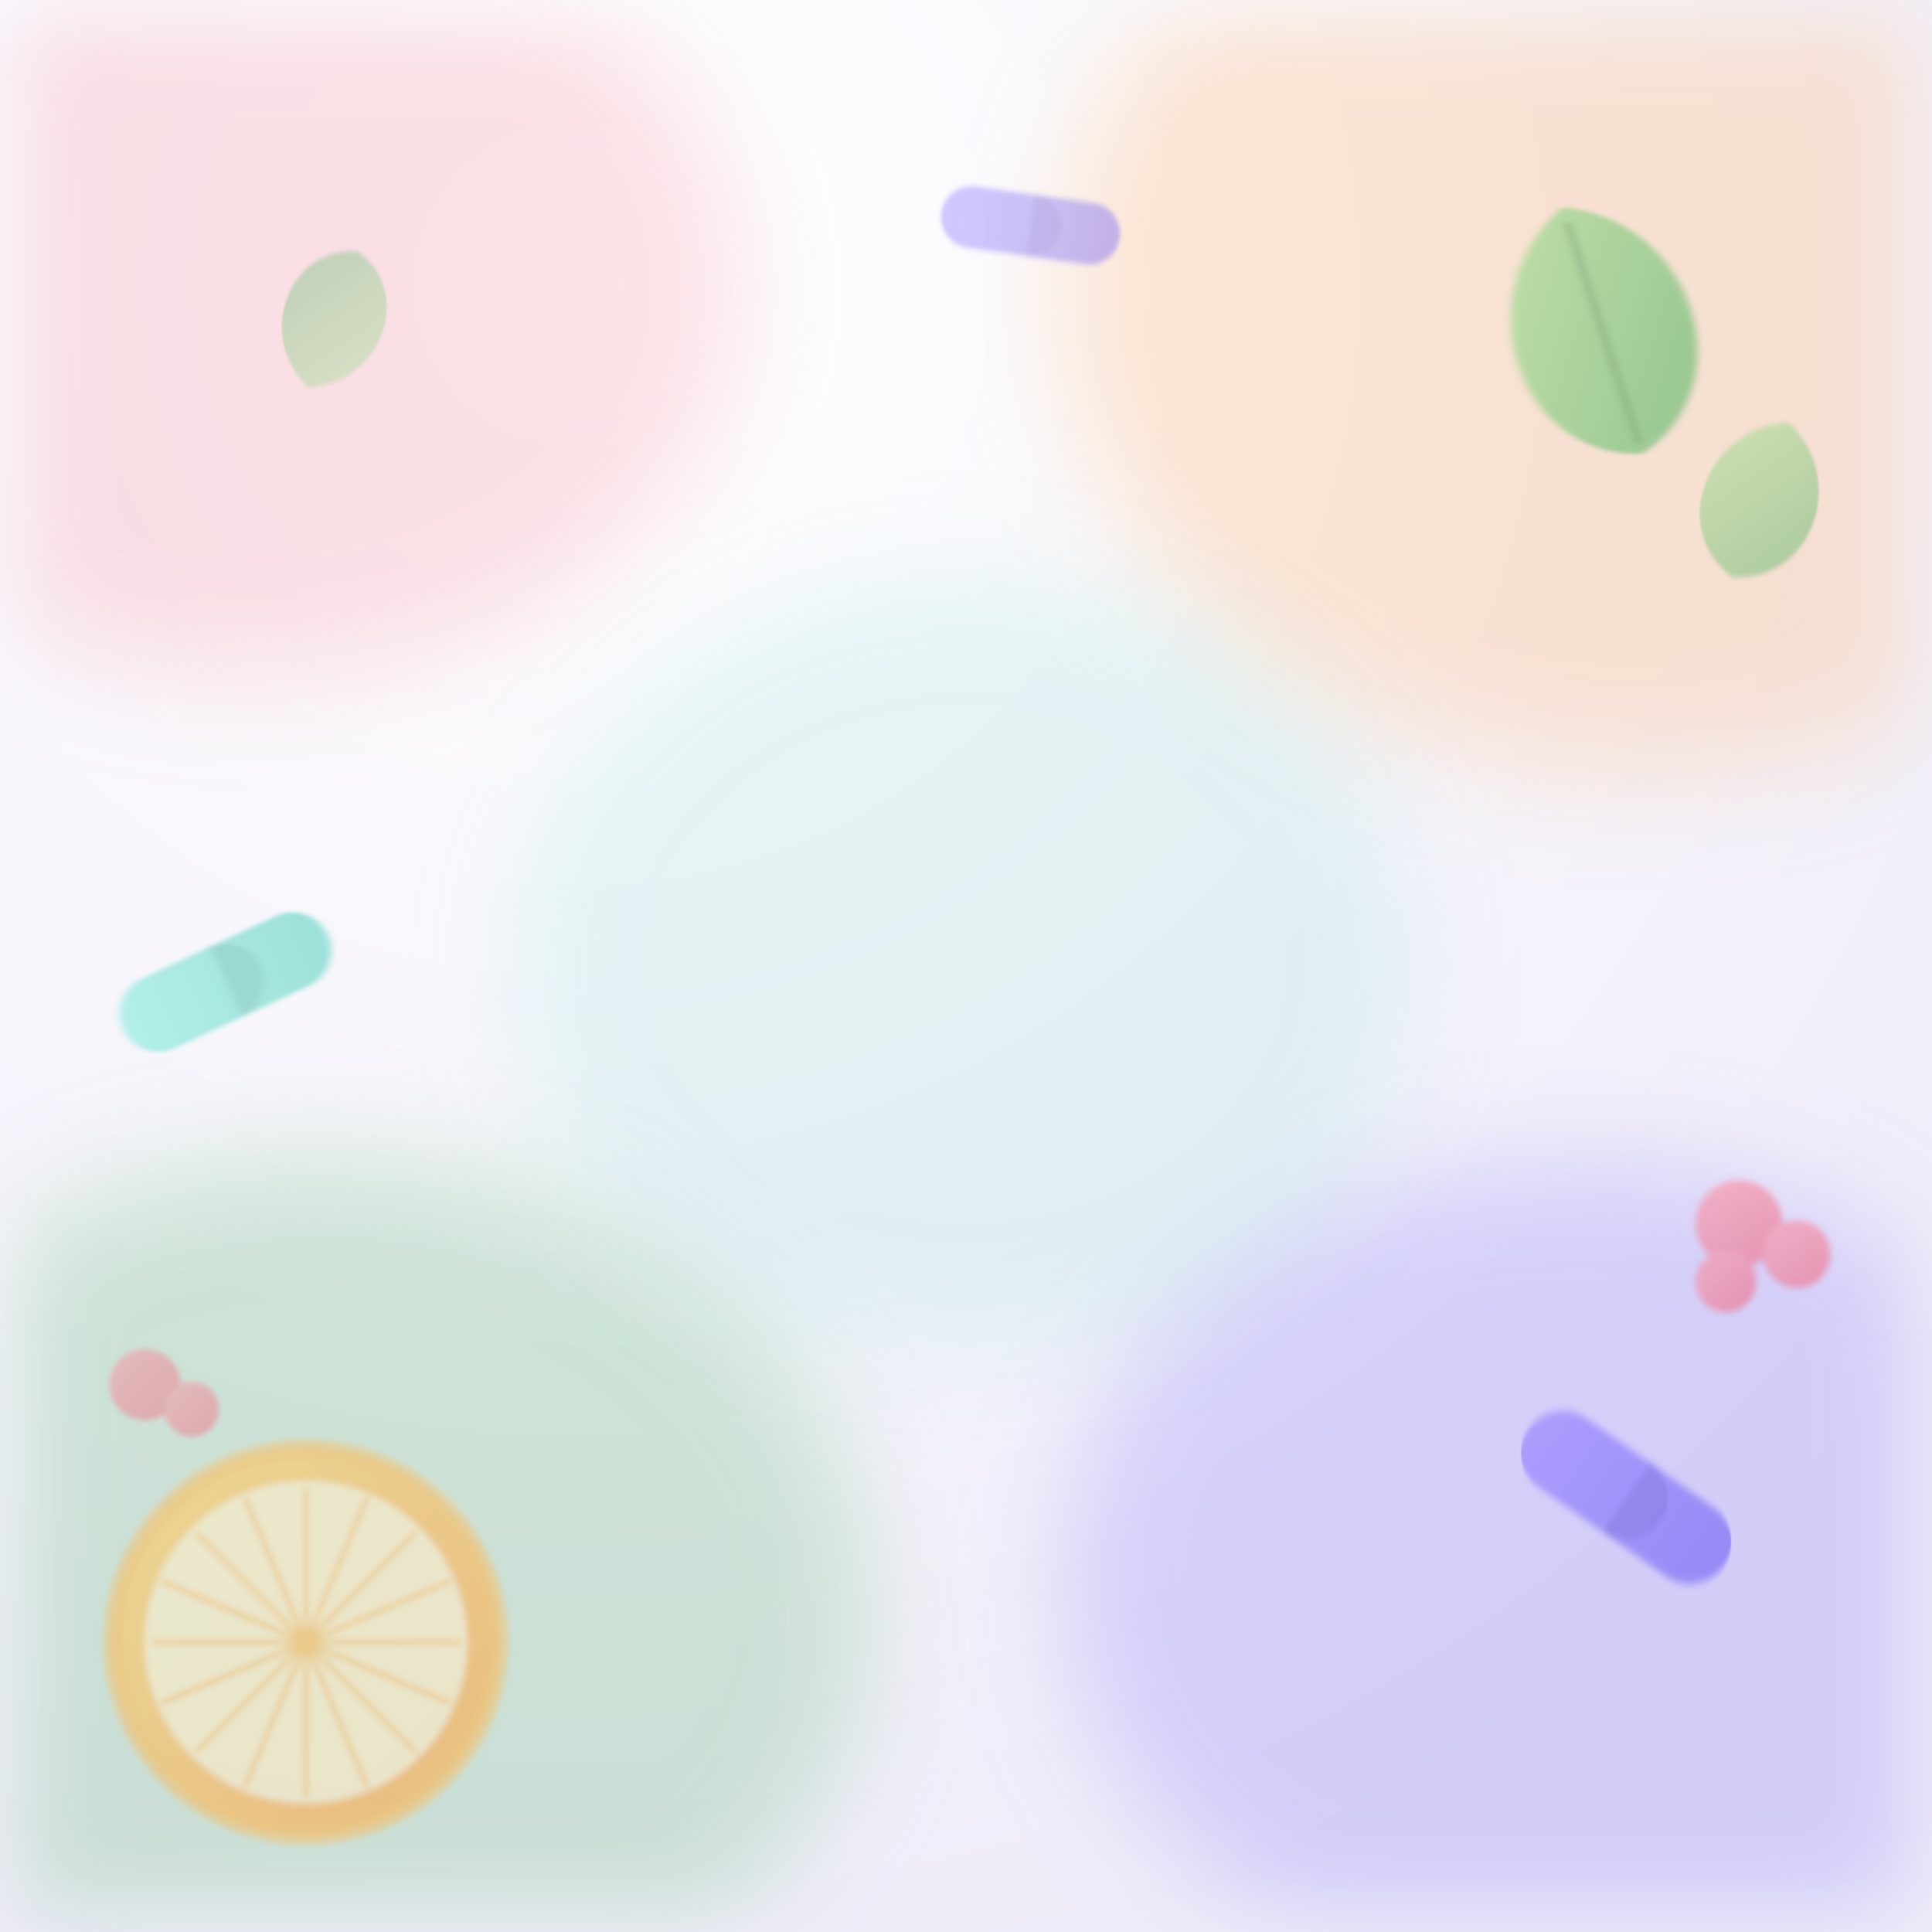
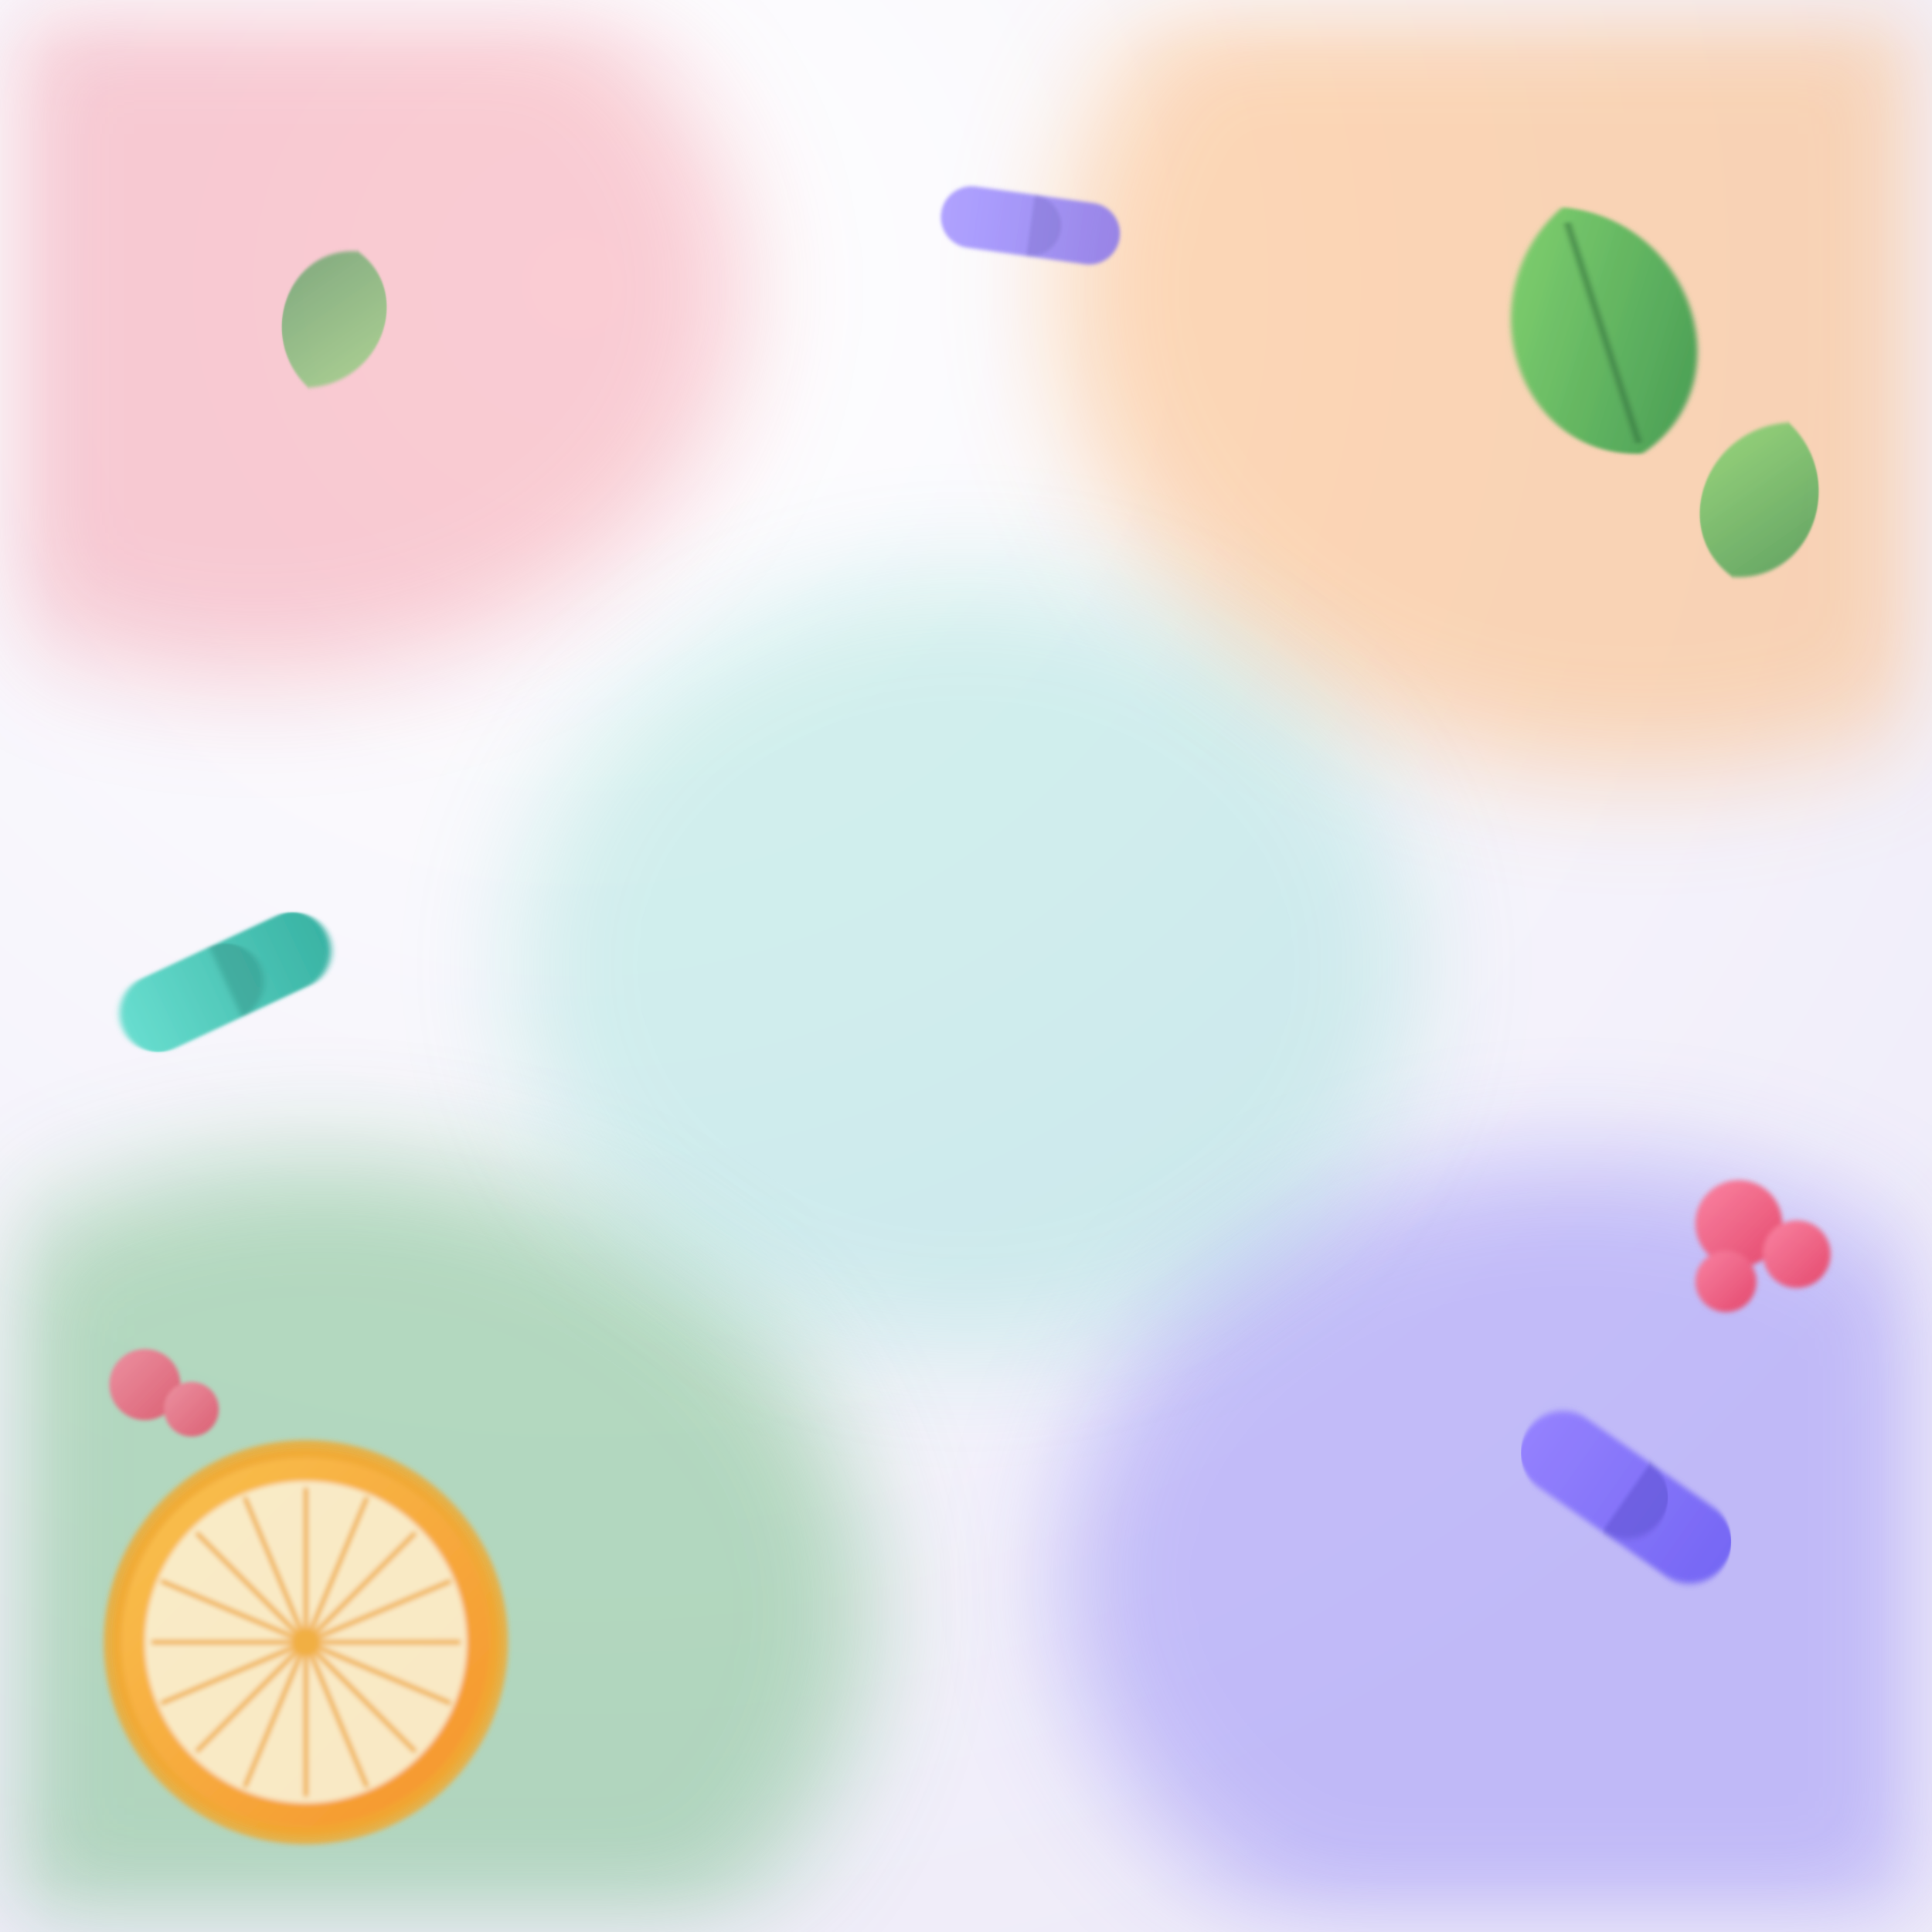
<svg xmlns="http://www.w3.org/2000/svg" viewBox="0 0 1200 1200">
  <defs>
    <radialGradient id="baseGlow" cx="30%" cy="15%" r="90%">
      <stop offset="0%" stop-color="#ffffff" />
      <stop offset="100%" stop-color="#efecf9" />
    </radialGradient>
    <linearGradient id="leafGrad" x1="0" y1="0" x2="1" y2="1">
-       <stop offset="0%" stop-color="#9ee08a" />
-       <stop offset="100%" stop-color="#4fae63" />
+       <stop offset="0%" stop-color="#7bd66a" />
+       <stop offset="100%" stop-color="#2f9147" />
    </linearGradient>
    <linearGradient id="orangeGrad" x1="0" y1="0" x2="1" y2="1">
-       <stop offset="0%" stop-color="#ffd166" />
-       <stop offset="100%" stop-color="#ff9f43" />
+       <stop offset="0%" stop-color="#ffc247" />
+       <stop offset="100%" stop-color="#fb8c1e" />
    </linearGradient>
    <linearGradient id="berryGrad" x1="0" y1="0" x2="1" y2="1">
-       <stop offset="0%" stop-color="#ff8fa3" />
-       <stop offset="100%" stop-color="#ef5f75" />
+       <stop offset="0%" stop-color="#ff7a97" />
+       <stop offset="100%" stop-color="#e8385a" />
    </linearGradient>
    <linearGradient id="capsuleGradA" x1="0" y1="0" x2="1" y2="0">
      <stop offset="0%" stop-color="#8f7bff" />
      <stop offset="100%" stop-color="#6d5ef4" />
    </linearGradient>
    <linearGradient id="capsuleGradB" x1="0" y1="0" x2="1" y2="0">
-       <stop offset="0%" stop-color="#6ee7d8" />
-       <stop offset="100%" stop-color="#3fc9b6" />
+       <stop offset="0%" stop-color="#4fd9c7" />
+       <stop offset="100%" stop-color="#17a693" />
    </linearGradient>
    <filter id="softBlur" x="-50%" y="-50%" width="200%" height="200%">
      <feGaussianBlur stdDeviation="35" />
    </filter>
    <filter id="mediumBlur" x="-50%" y="-50%" width="200%" height="200%">
-       <feGaussianBlur stdDeviation="2" />
+       <feGaussianBlur stdDeviation="1.5" />
    </filter>
  </defs>
  <rect width="1200" height="1200" fill="url(#baseGlow)" />
-   <ellipse cx="200" cy="1000" rx="340" ry="280" fill="#4fae63" opacity="0.24" filter="url(#softBlur)" />
-   <ellipse cx="1020" cy="180" rx="360" ry="300" fill="#ff9f43" opacity="0.22" filter="url(#softBlur)" />
-   <ellipse cx="980" cy="980" rx="320" ry="260" fill="#6d5ef4" opacity="0.22" filter="url(#softBlur)" />
-   <ellipse cx="160" cy="180" rx="300" ry="240" fill="#ef5f75" opacity="0.18" filter="url(#softBlur)" />
-   <ellipse cx="600" cy="600" rx="280" ry="240" fill="#3fc9b6" opacity="0.12" filter="url(#softBlur)" />
-   <g transform="translate(190,1020)" opacity="0.6" filter="url(#mediumBlur)">
+   <ellipse cx="200" cy="1000" rx="340" ry="280" fill="#4fae63" opacity="0.4" filter="url(#softBlur)" />
+   <ellipse cx="1020" cy="180" rx="360" ry="300" fill="#ff9f43" opacity="0.38" filter="url(#softBlur)" />
+   <ellipse cx="980" cy="980" rx="320" ry="260" fill="#6d5ef4" opacity="0.36" filter="url(#softBlur)" />
+   <ellipse cx="160" cy="180" rx="300" ry="240" fill="#ef5f75" opacity="0.32" filter="url(#softBlur)" />
+   <ellipse cx="600" cy="600" rx="280" ry="240" fill="#3fc9b6" opacity="0.22" filter="url(#softBlur)" />
+   <g transform="translate(190,1020)" opacity="0.92" filter="url(#mediumBlur)">
    <circle r="120" fill="url(#orangeGrad)" />
-     <circle r="100" fill="#fff3d6" opacity="0.85" />
-     <g stroke="#ffb64d" stroke-width="3" opacity="0.9">
+     <circle r="100" fill="#fff3d6" opacity="0.9" />
+     <g stroke="#f5a428" stroke-width="3" opacity="0.9">
      <line x1="0" y1="-96" x2="0" y2="96" />
      <line x1="-96" y1="0" x2="96" y2="0" />
      <line x1="-68" y1="-68" x2="68" y2="68" />
      <line x1="-68" y1="68" x2="68" y2="-68" />
      <line x1="-90" y1="-38" x2="90" y2="38" />
      <line x1="-90" y1="38" x2="90" y2="-38" />
      <line x1="-38" y1="-90" x2="38" y2="90" />
      <line x1="38" y1="-90" x2="-38" y2="90" />
    </g>
-     <circle r="120" fill="none" stroke="#ffb64d" stroke-width="11" opacity="0.7" />
+     <circle r="120" fill="none" stroke="#f5a428" stroke-width="11" opacity="0.85" />
  </g>
-   <g transform="translate(1000,220) rotate(-18)" opacity="0.6" filter="url(#mediumBlur)">
+   <g transform="translate(1000,220) rotate(-18)" opacity="0.9" filter="url(#mediumBlur)">
    <path d="M0 65 C -75 44 -75 -64 0 -96 C 75 -64 75 44 0 65 Z" fill="url(#leafGrad)" />
-     <path d="M0 58 C 0 10 0 -30 0 -86" stroke="#2f7a45" stroke-width="4" fill="none" opacity="0.6" />
+     <path d="M0 58 C 0 10 0 -30 0 -86" stroke="#1f6b32" stroke-width="4" fill="none" opacity="0.7" />
  </g>
-   <g transform="translate(1090,320) rotate(20) scale(0.68)" opacity="0.45" filter="url(#mediumBlur)">
+   <g transform="translate(1090,320) rotate(20) scale(0.68)" opacity="0.75" filter="url(#mediumBlur)">
    <path d="M0 60 C -70 40 -70 -60 0 -90 C 70 -60 70 40 0 60 Z" fill="url(#leafGrad)" />
  </g>
-   <g transform="translate(210,190) rotate(200) scale(0.6)" opacity="0.35" filter="url(#mediumBlur)">
+   <g transform="translate(210,190) rotate(200) scale(0.6)" opacity="0.6" filter="url(#mediumBlur)">
    <path d="M0 60 C -70 40 -70 -60 0 -90 C 70 -60 70 40 0 60 Z" fill="url(#leafGrad)" />
  </g>
-   <g transform="translate(1010,930) rotate(35)" opacity="0.6" filter="url(#mediumBlur)">
+   <g transform="translate(1010,930) rotate(35)" opacity="0.9" filter="url(#mediumBlur)">
    <rect x="-74" y="-26" width="148" height="52" rx="26" fill="url(#capsuleGradA)" />
-     <path d="M0 -26 A26 26 0 0 1 0 26 Z" fill="#4a3fc2" opacity="0.4" />
+     <path d="M0 -26 A26 26 0 0 1 0 26 Z" fill="#4a3fc2" opacity="0.45" />
  </g>
-   <g transform="translate(140,610) rotate(-25)" opacity="0.5" filter="url(#mediumBlur)">
+   <g transform="translate(140,610) rotate(-25)" opacity="0.85" filter="url(#mediumBlur)">
    <rect x="-70" y="-24" width="140" height="48" rx="24" fill="url(#capsuleGradB)" />
-     <path d="M0 -24 A24 24 0 0 1 0 24 Z" fill="#238f7c" opacity="0.4" />
+     <path d="M0 -24 A24 24 0 0 1 0 24 Z" fill="#0f7d6d" opacity="0.45" />
  </g>
-   <g transform="translate(640,140) rotate(8) scale(0.8)" opacity="0.4" filter="url(#mediumBlur)">
+   <g transform="translate(640,140) rotate(8) scale(0.8)" opacity="0.7" filter="url(#mediumBlur)">
    <rect x="-70" y="-24" width="140" height="48" rx="24" fill="url(#capsuleGradA)" />
-     <path d="M0 -24 A24 24 0 0 1 0 24 Z" fill="#4a3fc2" opacity="0.4" />
+     <path d="M0 -24 A24 24 0 0 1 0 24 Z" fill="#4a3fc2" opacity="0.45" />
  </g>
-   <g transform="translate(1080,760)" opacity="0.55" filter="url(#mediumBlur)">
+   <g transform="translate(1080,760)" opacity="0.88" filter="url(#mediumBlur)">
    <circle cx="0" cy="0" r="27" fill="url(#berryGrad)" />
    <circle cx="36" cy="19" r="21" fill="url(#berryGrad)" />
    <circle cx="-8" cy="36" r="19" fill="url(#berryGrad)" />
  </g>
-   <g transform="translate(90,860) scale(0.85)" opacity="0.45" filter="url(#mediumBlur)">
+   <g transform="translate(90,860) scale(0.85)" opacity="0.75" filter="url(#mediumBlur)">
    <circle cx="0" cy="0" r="26" fill="url(#berryGrad)" />
    <circle cx="34" cy="18" r="20" fill="url(#berryGrad)" />
  </g>
</svg>
